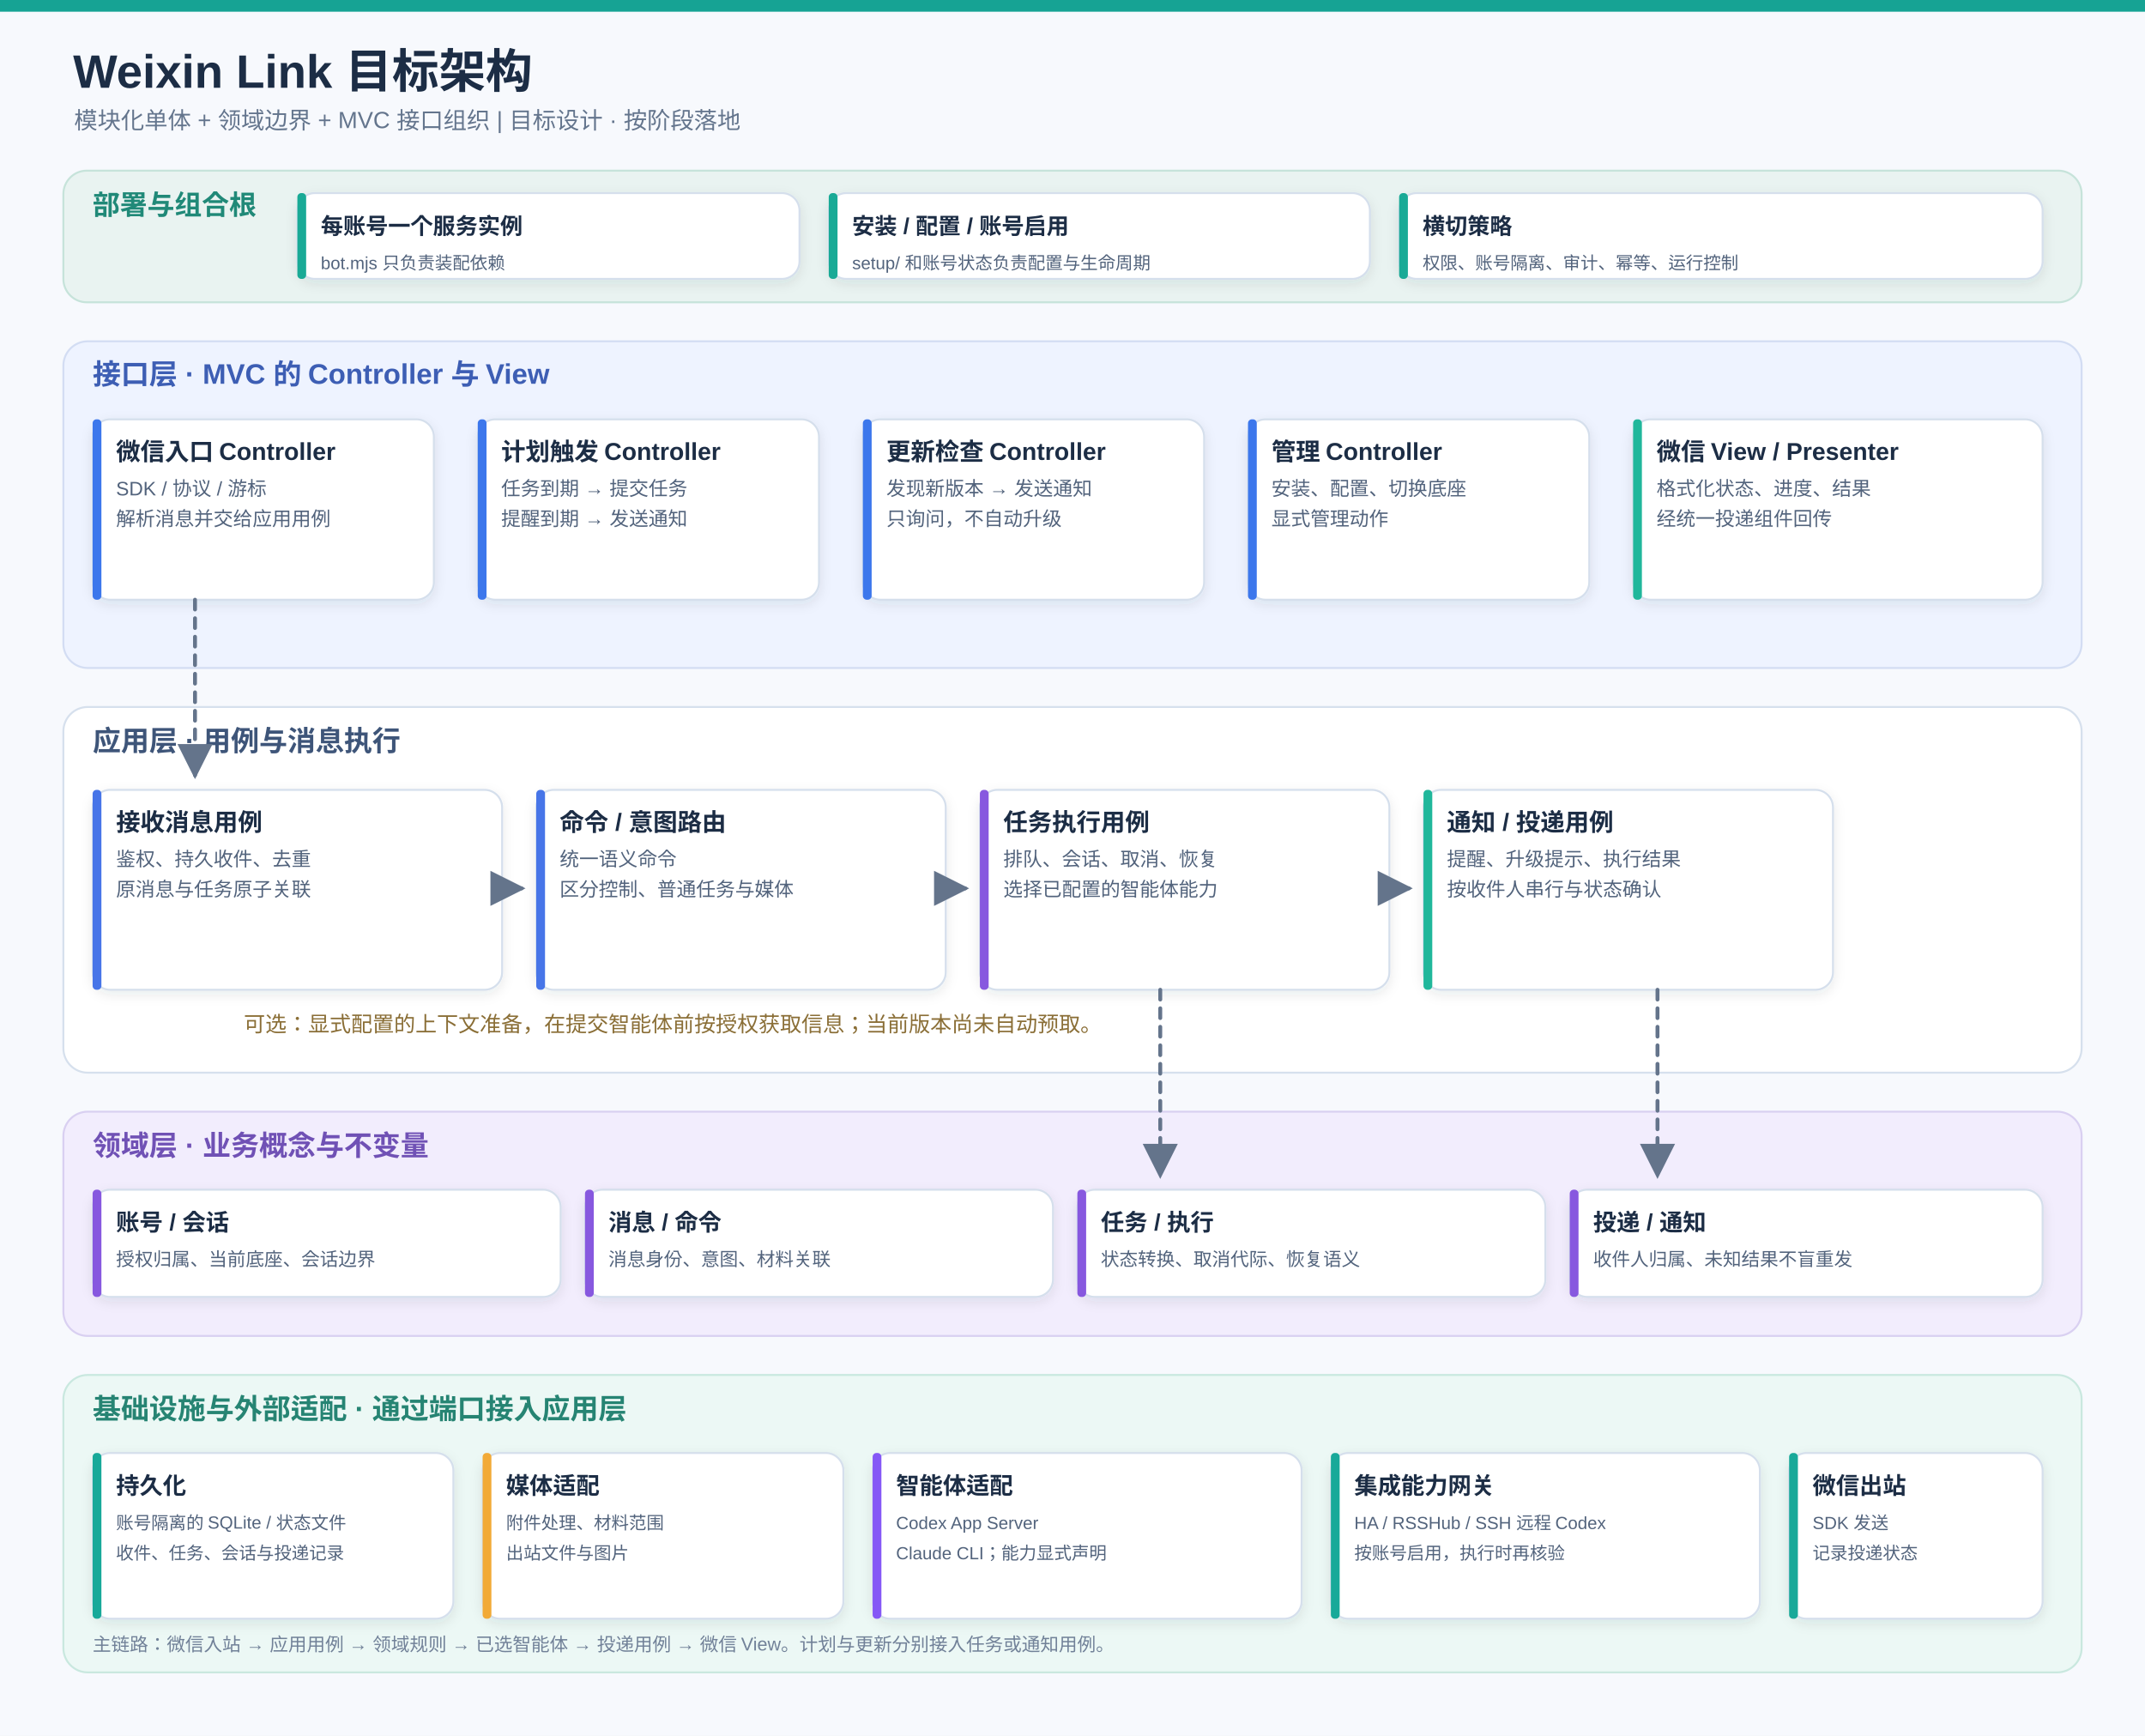
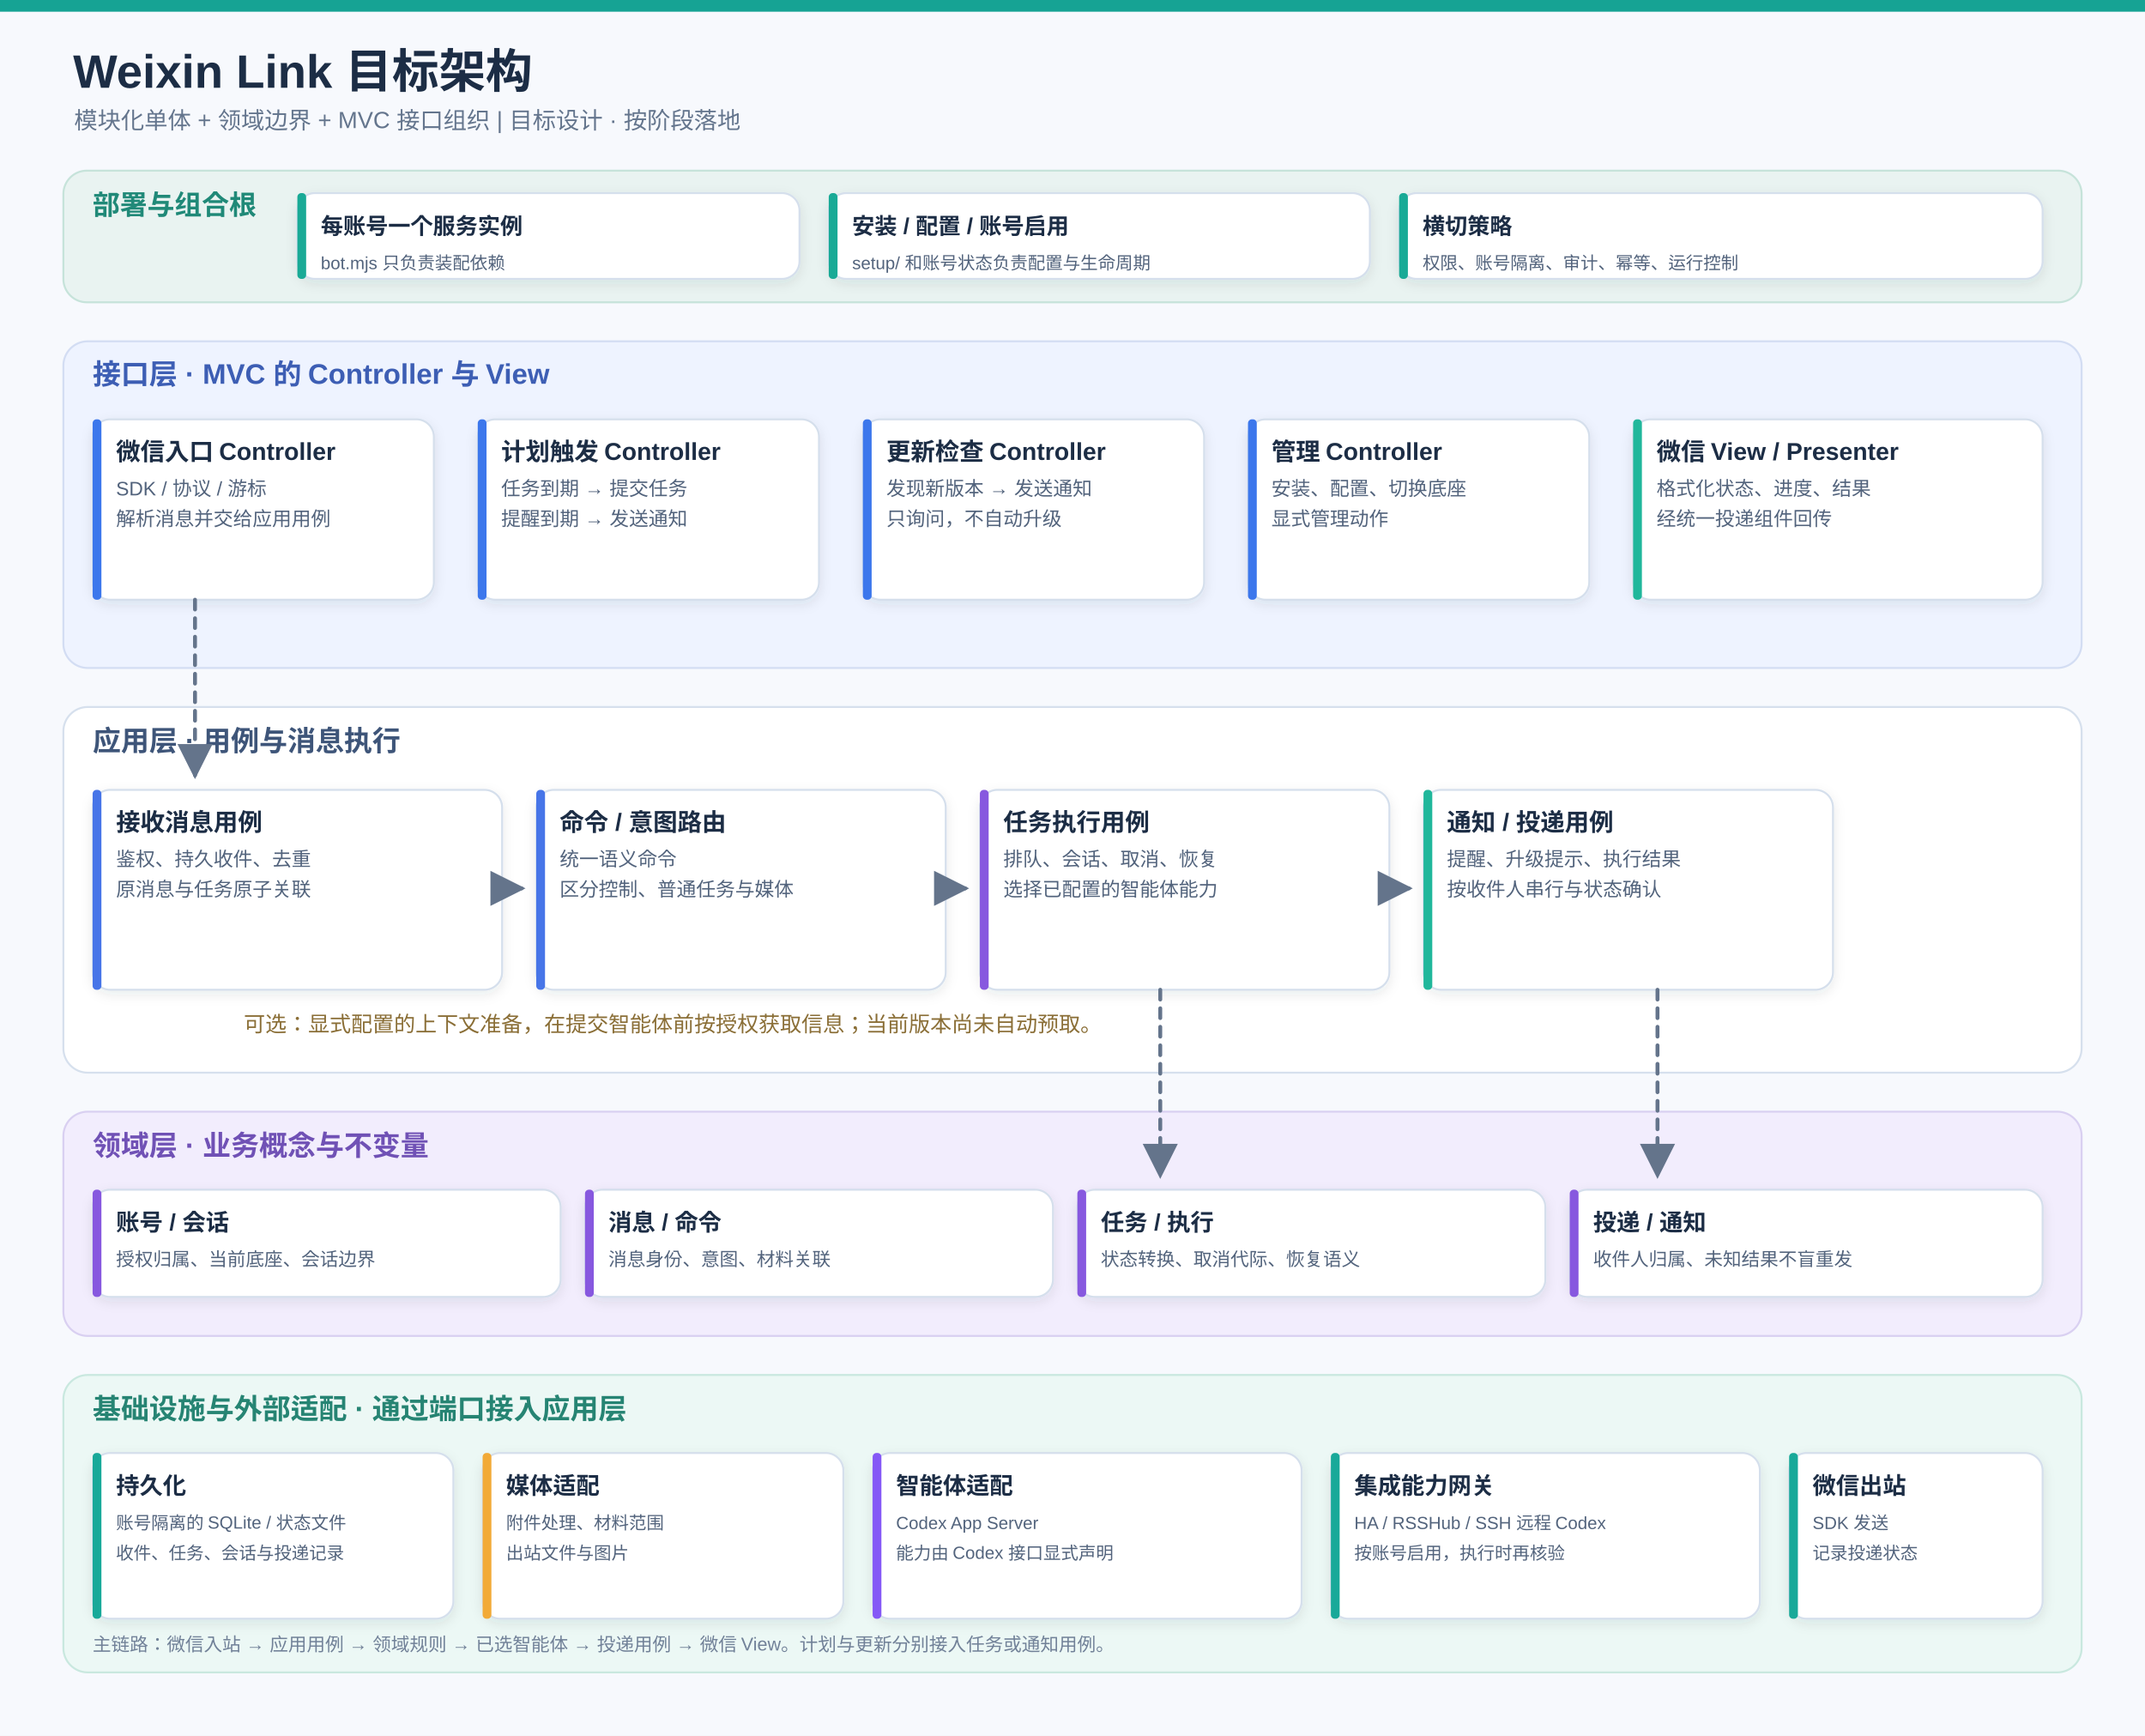
<svg xmlns="http://www.w3.org/2000/svg" width="2200" height="1780" viewBox="0 0 2200 1780">
  <defs>
    <marker id="arr" markerWidth="11" markerHeight="11" refX="9" refY="5.5" orient="auto">
      <path d="M1 1 L10 5.5 L1 10 Z" fill="#64748b" />
    </marker>
    <filter id="sh" x="-20%" y="-30%" width="150%" height="160%">
      <feDropShadow dx="0" dy="4" stdDeviation="6" flood-color="#19304b" flood-opacity=".09" />
    </filter>
  </defs>
  <rect width="2200" height="1780" fill="#f7f9fd" />
  <rect width="2200" height="12" fill="#16a394" />
  <text x="75" y="90" font-family="PingFang SC,Hiragino Sans GB,Arial,sans-serif" font-size="48" fill="#1c2d45" font-weight="700">Weixin Link 目标架构</text>
  <text x="76" y="132" font-family="PingFang SC,Hiragino Sans GB,Arial,sans-serif" font-size="24" fill="#64758d" font-weight="400">模块化单体 + 领域边界 + MVC 接口组织  |  目标设计 · 按阶段落地</text>
  <rect x="65" y="175" width="2070" height="135" rx="24" fill="#e9f3f1" stroke="#c6e3da" stroke-width="2" />
  <text x="95" y="220" font-family="PingFang SC,Hiragino Sans GB,Arial,sans-serif" font-size="28" fill="#208978" font-weight="650">部署与组合根</text>
  <rect x="305" y="198" width="515" height="88" rx="18" fill="#fff" stroke="#d5dfec" stroke-width="2" filter="url(#sh)" />
  <rect x="305" y="198" width="9" height="88" rx="4" fill="#19aa96" />
  <text x="329" y="240" font-family="PingFang SC,Hiragino Sans GB,Arial,sans-serif" font-size="23" fill="#1c2d45" font-weight="650">每账号一个服务实例</text>
  <text x="329" y="276" font-family="PingFang SC,Hiragino Sans GB,Arial,sans-serif" font-size="18" fill="#52637c" font-weight="400">bot.mjs 只负责装配依赖</text>
  <rect x="850" y="198" width="555" height="88" rx="18" fill="#fff" stroke="#d5dfec" stroke-width="2" filter="url(#sh)" />
  <rect x="850" y="198" width="9" height="88" rx="4" fill="#19aa96" />
  <text x="874" y="240" font-family="PingFang SC,Hiragino Sans GB,Arial,sans-serif" font-size="23" fill="#1c2d45" font-weight="650">安装 / 配置 / 账号启用</text>
  <text x="874" y="276" font-family="PingFang SC,Hiragino Sans GB,Arial,sans-serif" font-size="18" fill="#52637c" font-weight="400">setup/ 和账号状态负责配置与生命周期</text>
  <rect x="1435" y="198" width="660" height="88" rx="18" fill="#fff" stroke="#d5dfec" stroke-width="2" filter="url(#sh)" />
  <rect x="1435" y="198" width="9" height="88" rx="4" fill="#19aa96" />
  <text x="1459" y="240" font-family="PingFang SC,Hiragino Sans GB,Arial,sans-serif" font-size="23" fill="#1c2d45" font-weight="650">横切策略</text>
  <text x="1459" y="276" font-family="PingFang SC,Hiragino Sans GB,Arial,sans-serif" font-size="18" fill="#52637c" font-weight="400">权限、账号隔离、审计、幂等、运行控制</text>
  <rect x="65" y="350" width="2070" height="335" rx="25" fill="#eef3ff" stroke="#d3ddf3" stroke-width="2" />
  <text x="95" y="394" font-family="PingFang SC,Hiragino Sans GB,Arial,sans-serif" font-size="29" fill="#3d5eb4" font-weight="650">接口层  ·  MVC 的 Controller 与 View</text>
  <rect x="95" y="430" width="350" height="185" rx="18" fill="#fff" stroke="#d5dfec" stroke-width="2" filter="url(#sh)" />
  <rect x="95" y="430" width="9" height="185" rx="4" fill="#3c77ec" />
  <text x="119" y="472" font-family="PingFang SC,Hiragino Sans GB,Arial,sans-serif" font-size="25" fill="#1c2d45" font-weight="650">微信入口 Controller</text>
  <text x="119" y="508" font-family="PingFang SC,Hiragino Sans GB,Arial,sans-serif" font-size="20" fill="#52637c" font-weight="400">SDK / 协议 / 游标</text>
  <text x="119" y="539" font-family="PingFang SC,Hiragino Sans GB,Arial,sans-serif" font-size="20" fill="#52637c" font-weight="400">解析消息并交给应用用例</text>
  <rect x="490" y="430" width="350" height="185" rx="18" fill="#fff" stroke="#d5dfec" stroke-width="2" filter="url(#sh)" />
  <rect x="490" y="430" width="9" height="185" rx="4" fill="#3c77ec" />
  <text x="514" y="472" font-family="PingFang SC,Hiragino Sans GB,Arial,sans-serif" font-size="25" fill="#1c2d45" font-weight="650">计划触发 Controller</text>
  <text x="514" y="508" font-family="PingFang SC,Hiragino Sans GB,Arial,sans-serif" font-size="20" fill="#52637c" font-weight="400">任务到期 → 提交任务</text>
  <text x="514" y="539" font-family="PingFang SC,Hiragino Sans GB,Arial,sans-serif" font-size="20" fill="#52637c" font-weight="400">提醒到期 → 发送通知</text>
  <rect x="885" y="430" width="350" height="185" rx="18" fill="#fff" stroke="#d5dfec" stroke-width="2" filter="url(#sh)" />
  <rect x="885" y="430" width="9" height="185" rx="4" fill="#3c77ec" />
  <text x="909" y="472" font-family="PingFang SC,Hiragino Sans GB,Arial,sans-serif" font-size="25" fill="#1c2d45" font-weight="650">更新检查 Controller</text>
  <text x="909" y="508" font-family="PingFang SC,Hiragino Sans GB,Arial,sans-serif" font-size="20" fill="#52637c" font-weight="400">发现新版本 → 发送通知</text>
  <text x="909" y="539" font-family="PingFang SC,Hiragino Sans GB,Arial,sans-serif" font-size="20" fill="#52637c" font-weight="400">只询问，不自动升级</text>
  <rect x="1280" y="430" width="350" height="185" rx="18" fill="#fff" stroke="#d5dfec" stroke-width="2" filter="url(#sh)" />
  <rect x="1280" y="430" width="9" height="185" rx="4" fill="#3c77ec" />
  <text x="1304" y="472" font-family="PingFang SC,Hiragino Sans GB,Arial,sans-serif" font-size="25" fill="#1c2d45" font-weight="650">管理 Controller</text>
  <text x="1304" y="508" font-family="PingFang SC,Hiragino Sans GB,Arial,sans-serif" font-size="20" fill="#52637c" font-weight="400">安装、配置、切换底座</text>
  <text x="1304" y="539" font-family="PingFang SC,Hiragino Sans GB,Arial,sans-serif" font-size="20" fill="#52637c" font-weight="400">显式管理动作</text>
  <rect x="1675" y="430" width="420" height="185" rx="18" fill="#fff" stroke="#d5dfec" stroke-width="2" filter="url(#sh)" />
  <rect x="1675" y="430" width="9" height="185" rx="4" fill="#20b79b" />
  <text x="1699" y="472" font-family="PingFang SC,Hiragino Sans GB,Arial,sans-serif" font-size="25" fill="#1c2d45" font-weight="650">微信 View / Presenter</text>
  <text x="1699" y="508" font-family="PingFang SC,Hiragino Sans GB,Arial,sans-serif" font-size="20" fill="#52637c" font-weight="400">格式化状态、进度、结果</text>
  <text x="1699" y="539" font-family="PingFang SC,Hiragino Sans GB,Arial,sans-serif" font-size="20" fill="#52637c" font-weight="400">经统一投递组件回传</text>
  <rect x="65" y="725" width="2070" height="375" rx="25" fill="#fff" stroke="#d6e0ed" stroke-width="2" />
  <text x="95" y="770" font-family="PingFang SC,Hiragino Sans GB,Arial,sans-serif" font-size="29" fill="#3e5579" font-weight="650">应用层  ·  用例与消息执行</text>
  <rect x="95" y="810" width="420" height="205" rx="18" fill="#fff" stroke="#d5dfec" stroke-width="2" filter="url(#sh)" />
  <rect x="95" y="810" width="9" height="205" rx="4" fill="#4775e8" />
  <text x="119" y="852" font-family="PingFang SC,Hiragino Sans GB,Arial,sans-serif" font-size="25" fill="#1c2d45" font-weight="650">接收消息用例</text>
  <text x="119" y="888" font-family="PingFang SC,Hiragino Sans GB,Arial,sans-serif" font-size="20" fill="#52637c" font-weight="400">鉴权、持久收件、去重</text>
  <text x="119" y="919" font-family="PingFang SC,Hiragino Sans GB,Arial,sans-serif" font-size="20" fill="#52637c" font-weight="400">原消息与任务原子关联</text>
  <rect x="550" y="810" width="420" height="205" rx="18" fill="#fff" stroke="#d5dfec" stroke-width="2" filter="url(#sh)" />
  <rect x="550" y="810" width="9" height="205" rx="4" fill="#4775e8" />
  <text x="574" y="852" font-family="PingFang SC,Hiragino Sans GB,Arial,sans-serif" font-size="25" fill="#1c2d45" font-weight="650">命令 / 意图路由</text>
  <text x="574" y="888" font-family="PingFang SC,Hiragino Sans GB,Arial,sans-serif" font-size="20" fill="#52637c" font-weight="400">统一语义命令</text>
  <text x="574" y="919" font-family="PingFang SC,Hiragino Sans GB,Arial,sans-serif" font-size="20" fill="#52637c" font-weight="400">区分控制、普通任务与媒体</text>
  <rect x="1005" y="810" width="420" height="205" rx="18" fill="#fff" stroke="#d5dfec" stroke-width="2" filter="url(#sh)" />
  <rect x="1005" y="810" width="9" height="205" rx="4" fill="#8758df" />
  <text x="1029" y="852" font-family="PingFang SC,Hiragino Sans GB,Arial,sans-serif" font-size="25" fill="#1c2d45" font-weight="650">任务执行用例</text>
  <text x="1029" y="888" font-family="PingFang SC,Hiragino Sans GB,Arial,sans-serif" font-size="20" fill="#52637c" font-weight="400">排队、会话、取消、恢复</text>
  <text x="1029" y="919" font-family="PingFang SC,Hiragino Sans GB,Arial,sans-serif" font-size="20" fill="#52637c" font-weight="400">选择已配置的智能体能力</text>
  <rect x="1460" y="810" width="420" height="205" rx="18" fill="#fff" stroke="#d5dfec" stroke-width="2" filter="url(#sh)" />
  <rect x="1460" y="810" width="9" height="205" rx="4" fill="#20b79b" />
  <text x="1484" y="852" font-family="PingFang SC,Hiragino Sans GB,Arial,sans-serif" font-size="25" fill="#1c2d45" font-weight="650">通知 / 投递用例</text>
  <text x="1484" y="888" font-family="PingFang SC,Hiragino Sans GB,Arial,sans-serif" font-size="20" fill="#52637c" font-weight="400">提醒、升级提示、执行结果</text>
  <text x="1484" y="919" font-family="PingFang SC,Hiragino Sans GB,Arial,sans-serif" font-size="20" fill="#52637c" font-weight="400">按收件人串行与状态确认</text>
  <polyline points="515,911 535,911" fill="none" stroke="#64748b" stroke-width="4" stroke-linecap="round" stroke-linejoin="round" marker-end="url(#arr)" />
  <polyline points="970,911 990,911" fill="none" stroke="#64748b" stroke-width="4" stroke-linecap="round" stroke-linejoin="round" marker-end="url(#arr)" />
  <polyline points="1425,911 1445,911" fill="none" stroke="#64748b" stroke-width="4" stroke-linecap="round" stroke-linejoin="round" marker-end="url(#arr)" />
  <text x="250" y="1058" font-family="PingFang SC,Hiragino Sans GB,Arial,sans-serif" font-size="22" fill="#8a6e36" font-weight="400">可选：显式配置的上下文准备，在提交智能体前按授权获取信息；当前版本尚未自动预取。</text>
  <rect x="65" y="1140" width="2070" height="230" rx="25" fill="#f2edfd" stroke="#d9d0f1" stroke-width="2" />
  <text x="95" y="1185" font-family="PingFang SC,Hiragino Sans GB,Arial,sans-serif" font-size="29" fill="#7051b5" font-weight="650">领域层  ·  业务概念与不变量</text>
  <rect x="95" y="1220" width="480" height="110" rx="18" fill="#fff" stroke="#d5dfec" stroke-width="2" filter="url(#sh)" />
  <rect x="95" y="1220" width="9" height="110" rx="4" fill="#8758df" />
  <text x="119" y="1262" font-family="PingFang SC,Hiragino Sans GB,Arial,sans-serif" font-size="24" fill="#1c2d45" font-weight="650">账号 / 会话</text>
  <text x="119" y="1298" font-family="PingFang SC,Hiragino Sans GB,Arial,sans-serif" font-size="19" fill="#52637c" font-weight="400">授权归属、当前底座、会话边界</text>
  <rect x="600" y="1220" width="480" height="110" rx="18" fill="#fff" stroke="#d5dfec" stroke-width="2" filter="url(#sh)" />
  <rect x="600" y="1220" width="9" height="110" rx="4" fill="#8758df" />
  <text x="624" y="1262" font-family="PingFang SC,Hiragino Sans GB,Arial,sans-serif" font-size="24" fill="#1c2d45" font-weight="650">消息 / 命令</text>
  <text x="624" y="1298" font-family="PingFang SC,Hiragino Sans GB,Arial,sans-serif" font-size="19" fill="#52637c" font-weight="400">消息身份、意图、材料关联</text>
  <rect x="1105" y="1220" width="480" height="110" rx="18" fill="#fff" stroke="#d5dfec" stroke-width="2" filter="url(#sh)" />
  <rect x="1105" y="1220" width="9" height="110" rx="4" fill="#8758df" />
  <text x="1129" y="1262" font-family="PingFang SC,Hiragino Sans GB,Arial,sans-serif" font-size="24" fill="#1c2d45" font-weight="650">任务 / 执行</text>
  <text x="1129" y="1298" font-family="PingFang SC,Hiragino Sans GB,Arial,sans-serif" font-size="19" fill="#52637c" font-weight="400">状态转换、取消代际、恢复语义</text>
  <rect x="1610" y="1220" width="485" height="110" rx="18" fill="#fff" stroke="#d5dfec" stroke-width="2" filter="url(#sh)" />
  <rect x="1610" y="1220" width="9" height="110" rx="4" fill="#8758df" />
  <text x="1634" y="1262" font-family="PingFang SC,Hiragino Sans GB,Arial,sans-serif" font-size="24" fill="#1c2d45" font-weight="650">投递 / 通知</text>
  <text x="1634" y="1298" font-family="PingFang SC,Hiragino Sans GB,Arial,sans-serif" font-size="19" fill="#52637c" font-weight="400">收件人归属、未知结果不盲重发</text>
  <rect x="65" y="1410" width="2070" height="305" rx="25" fill="#ecf8f5" stroke="#c9e8df" stroke-width="2" />
  <text x="95" y="1455" font-family="PingFang SC,Hiragino Sans GB,Arial,sans-serif" font-size="29" fill="#268473" font-weight="650">基础设施与外部适配  ·  通过端口接入应用层</text>
  <rect x="95" y="1490" width="370" height="170" rx="18" fill="#fff" stroke="#d5dfec" stroke-width="2" filter="url(#sh)" />
  <rect x="95" y="1490" width="9" height="170" rx="4" fill="#18a999" />
  <text x="119" y="1532" font-family="PingFang SC,Hiragino Sans GB,Arial,sans-serif" font-size="24" fill="#1c2d45" font-weight="650">持久化</text>
  <text x="119" y="1568" font-family="PingFang SC,Hiragino Sans GB,Arial,sans-serif" font-size="18" fill="#52637c" font-weight="400">账号隔离的 SQLite / 状态文件</text>
  <text x="119" y="1599" font-family="PingFang SC,Hiragino Sans GB,Arial,sans-serif" font-size="18" fill="#52637c" font-weight="400">收件、任务、会话与投递记录</text>
  <rect x="495" y="1490" width="370" height="170" rx="18" fill="#fff" stroke="#d5dfec" stroke-width="2" filter="url(#sh)" />
  <rect x="495" y="1490" width="9" height="170" rx="4" fill="#f2aa37" />
  <text x="519" y="1532" font-family="PingFang SC,Hiragino Sans GB,Arial,sans-serif" font-size="24" fill="#1c2d45" font-weight="650">媒体适配</text>
  <text x="519" y="1568" font-family="PingFang SC,Hiragino Sans GB,Arial,sans-serif" font-size="18" fill="#52637c" font-weight="400">附件处理、材料范围</text>
  <text x="519" y="1599" font-family="PingFang SC,Hiragino Sans GB,Arial,sans-serif" font-size="18" fill="#52637c" font-weight="400">出站文件与图片</text>
  <rect x="895" y="1490" width="440" height="170" rx="18" fill="#fff" stroke="#d5dfec" stroke-width="2" filter="url(#sh)" />
  <rect x="895" y="1490" width="9" height="170" rx="4" fill="#8558f6" />
  <text x="919" y="1532" font-family="PingFang SC,Hiragino Sans GB,Arial,sans-serif" font-size="24" fill="#1c2d45" font-weight="650">智能体适配</text>
  <text x="919" y="1568" font-family="PingFang SC,Hiragino Sans GB,Arial,sans-serif" font-size="18" fill="#52637c" font-weight="400">Codex App Server</text>
-   <text x="919" y="1599" font-family="PingFang SC,Hiragino Sans GB,Arial,sans-serif" font-size="18" fill="#52637c" font-weight="400">Claude CLI；能力显式声明</text>
+   <text x="919" y="1599" font-family="PingFang SC,Hiragino Sans GB,Arial,sans-serif" font-size="18" fill="#52637c" font-weight="400">能力由 Codex 接口显式声明</text>
  <rect x="1365" y="1490" width="440" height="170" rx="18" fill="#fff" stroke="#d5dfec" stroke-width="2" filter="url(#sh)" />
  <rect x="1365" y="1490" width="9" height="170" rx="4" fill="#18a999" />
  <text x="1389" y="1532" font-family="PingFang SC,Hiragino Sans GB,Arial,sans-serif" font-size="24" fill="#1c2d45" font-weight="650">集成能力网关</text>
  <text x="1389" y="1568" font-family="PingFang SC,Hiragino Sans GB,Arial,sans-serif" font-size="18" fill="#52637c" font-weight="400">HA / RSSHub / SSH 远程 Codex</text>
  <text x="1389" y="1599" font-family="PingFang SC,Hiragino Sans GB,Arial,sans-serif" font-size="18" fill="#52637c" font-weight="400">按账号启用，执行时再核验</text>
  <rect x="1835" y="1490" width="260" height="170" rx="18" fill="#fff" stroke="#d5dfec" stroke-width="2" filter="url(#sh)" />
  <rect x="1835" y="1490" width="9" height="170" rx="4" fill="#18a999" />
  <text x="1859" y="1532" font-family="PingFang SC,Hiragino Sans GB,Arial,sans-serif" font-size="24" fill="#1c2d45" font-weight="650">微信出站</text>
  <text x="1859" y="1568" font-family="PingFang SC,Hiragino Sans GB,Arial,sans-serif" font-size="18" fill="#52637c" font-weight="400">SDK 发送</text>
  <text x="1859" y="1599" font-family="PingFang SC,Hiragino Sans GB,Arial,sans-serif" font-size="18" fill="#52637c" font-weight="400">记录投递状态</text>
  <polyline points="200,615 200,795" fill="none" stroke="#64748b" stroke-width="4" stroke-linecap="round" stroke-linejoin="round" stroke-dasharray="10 9" marker-end="url(#arr)" />
  <polyline points="1700,1015 1700,1205" fill="none" stroke="#64748b" stroke-width="4" stroke-linecap="round" stroke-linejoin="round" stroke-dasharray="10 9" marker-end="url(#arr)" />
  <polyline points="1190,1015 1190,1205" fill="none" stroke="#64748b" stroke-width="4" stroke-linecap="round" stroke-linejoin="round" stroke-dasharray="10 9" marker-end="url(#arr)" />
  <text x="95" y="1693" font-family="PingFang SC,Hiragino Sans GB,Arial,sans-serif" font-size="19" fill="#718198" font-weight="400">主链路：微信入站 → 应用用例 → 领域规则 → 已选智能体 → 投递用例 → 微信 View。计划与更新分别接入任务或通知用例。</text>
</svg>
